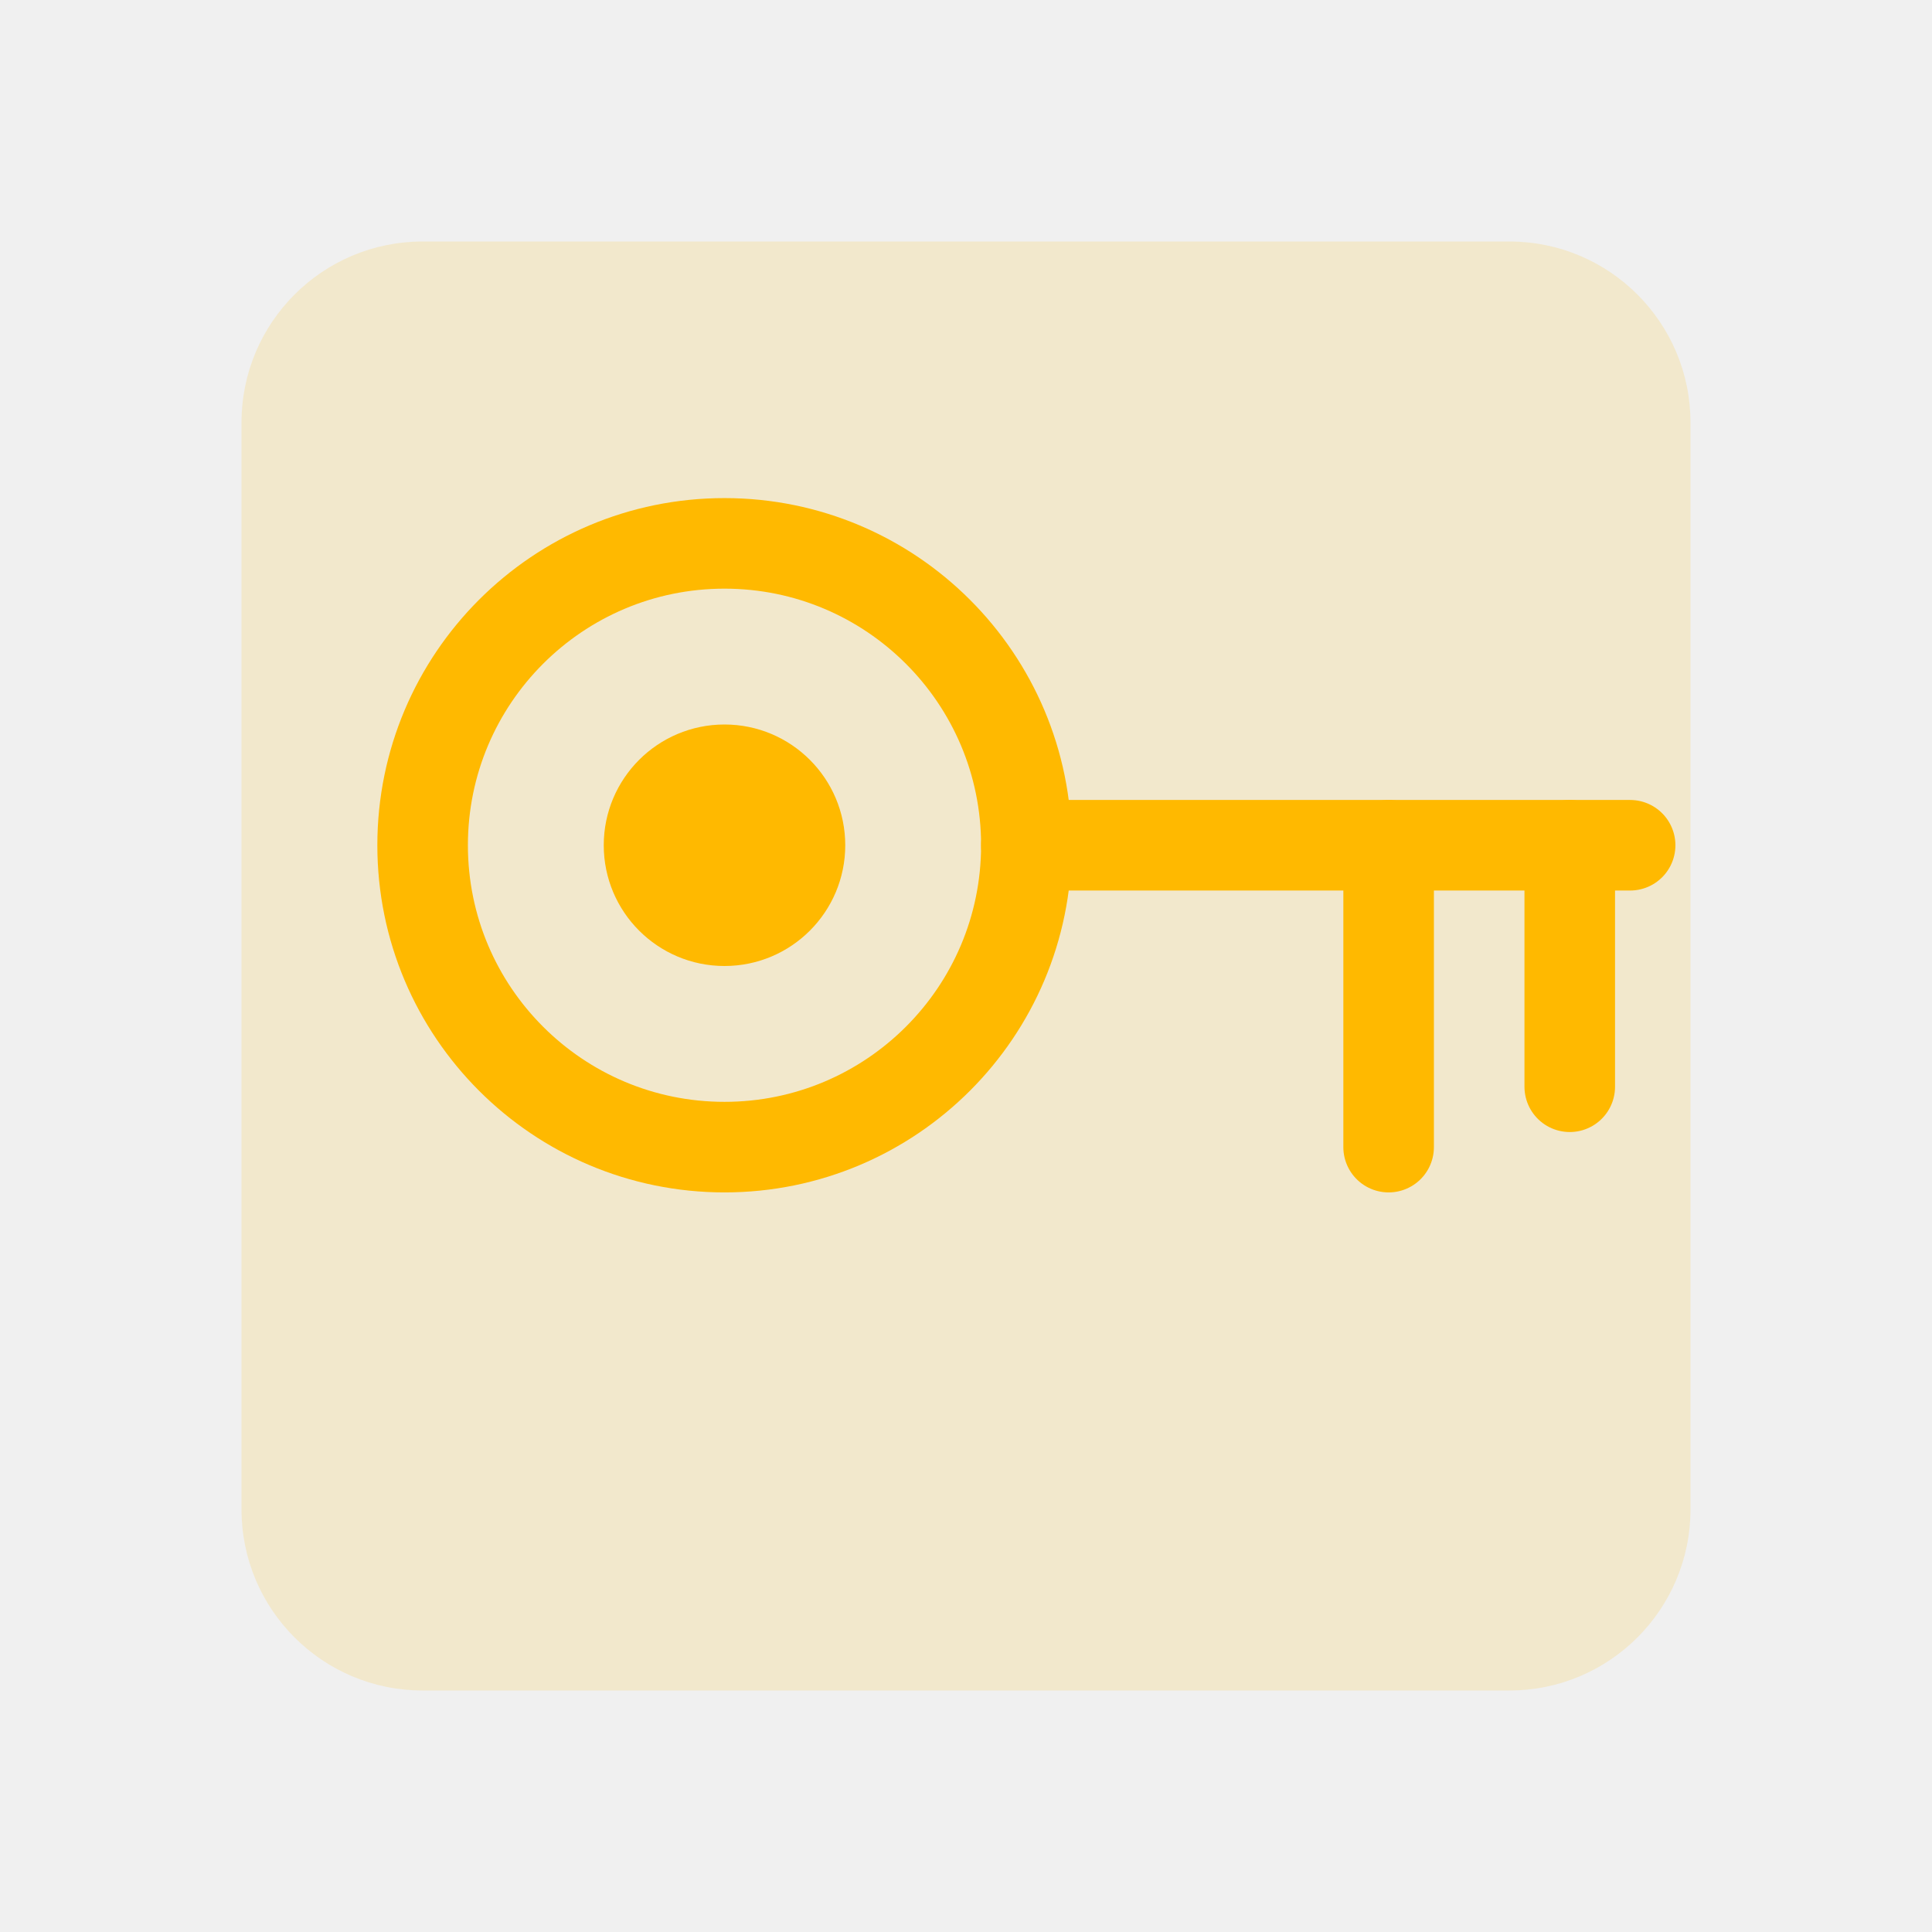
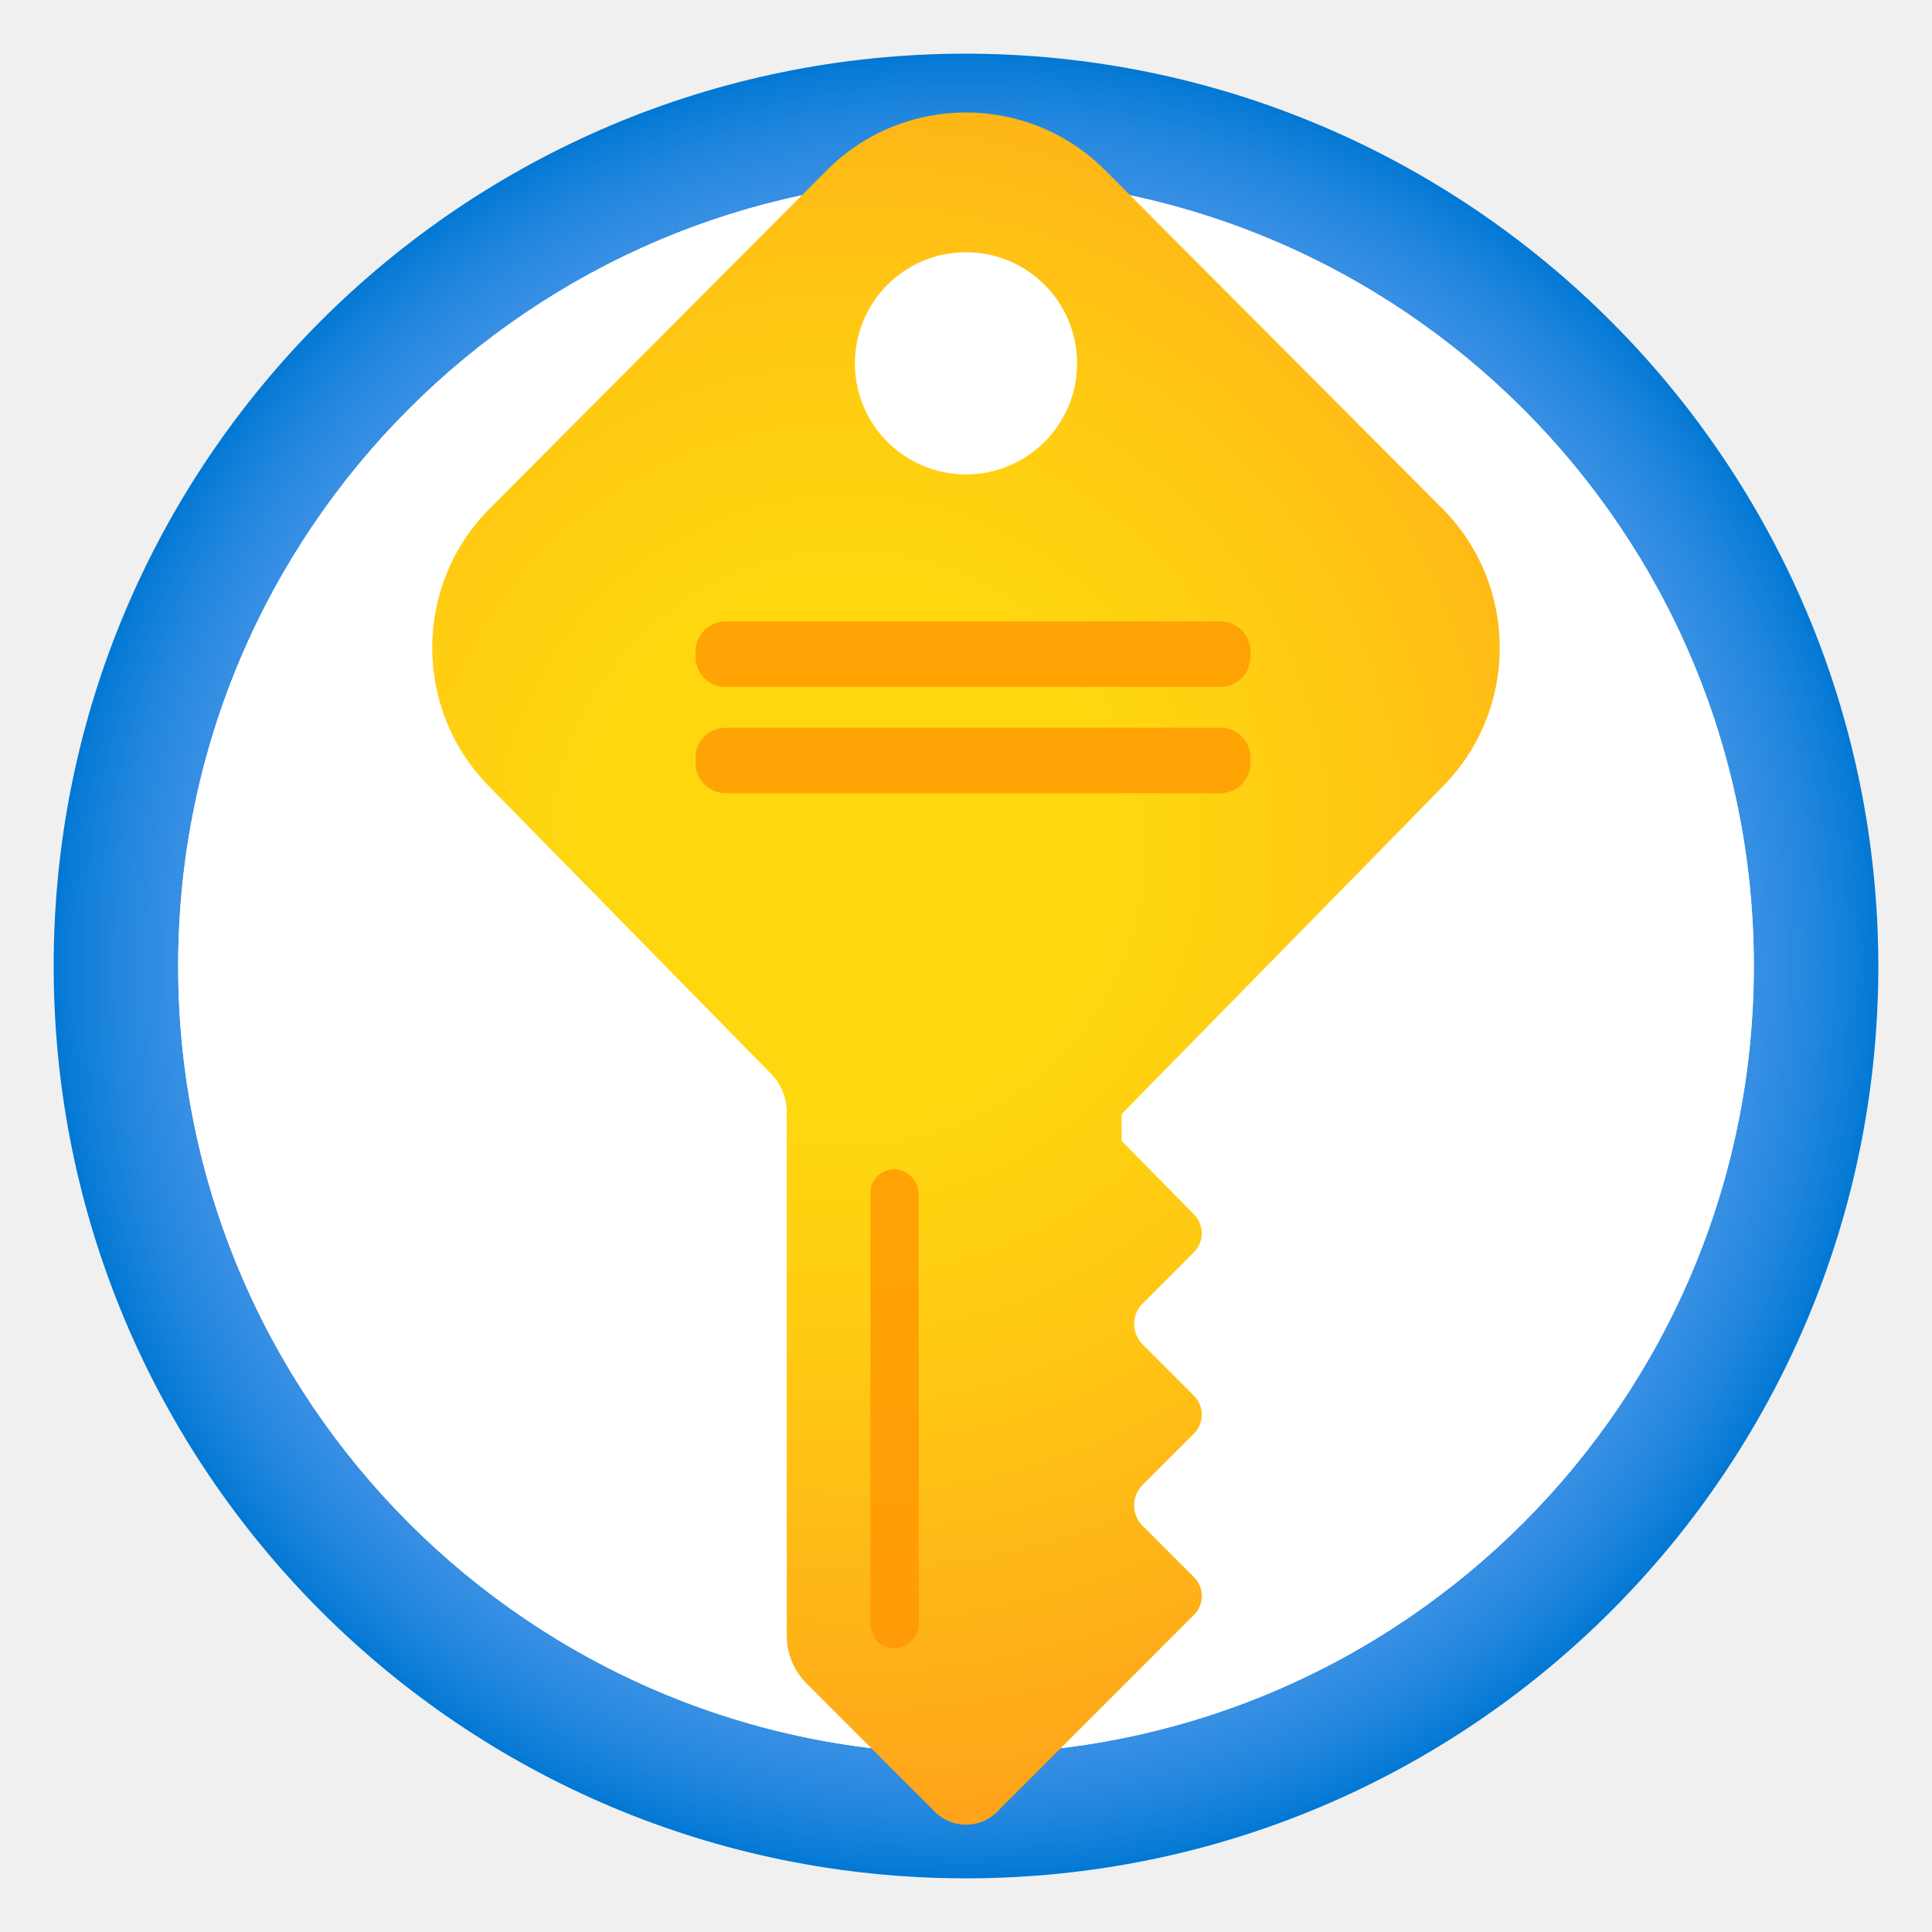
- <svg xmlns="http://www.w3.org/2000/svg" viewBox="0 0 64 64" width="64" height="64">
-   <rect x="8" y="8" width="48" height="48" rx="6" fill="#FFB900" opacity="0.15" />
-   <circle cx="24" cy="28" r="10" fill="none" stroke="#FFB900" stroke-width="3" />
-   <circle cx="24" cy="28" r="4" fill="#FFB900" />
-   <line x1="34" y1="28" x2="54" y2="28" stroke="#FFB900" stroke-width="3" stroke-linecap="round" />
-   <line x1="46" y1="28" x2="46" y2="38" stroke="#FFB900" stroke-width="3" stroke-linecap="round" />
-   <line x1="52" y1="28" x2="52" y2="36" stroke="#FFB900" stroke-width="3" stroke-linecap="round" />
+ <svg xmlns="http://www.w3.org/2000/svg" id="bc93169a-24c4-4686-9f37-c7e4f53b3d34" viewBox="0 0 18 18">
+   <defs>
+     <radialGradient id="fb114c93-7c16-4540-899a-0796041629e6" cx="9" cy="9" r="8.5" gradientUnits="userSpaceOnUse">
+       <stop offset="0.18" stop-color="#5ea0ef" />
+       <stop offset="0.56" stop-color="#5c9fee" />
+       <stop offset="0.69" stop-color="#559ced" />
+       <stop offset="0.78" stop-color="#4a97e9" />
+       <stop offset="0.86" stop-color="#3990e4" />
+       <stop offset="0.93" stop-color="#2387de" />
+       <stop offset="0.99" stop-color="#087bd6" />
+       <stop offset="1" stop-color="#0078d4" />
+     </radialGradient>
+     <radialGradient id="ec478bd3-5b38-4e7f-b661-11f355578bff" cx="38.95" cy="182.07" r="9.88" gradientTransform="translate(-28.71 -163.24) scale(0.94 0.94)" gradientUnits="userSpaceOnUse">
+       <stop offset="0.27" stop-color="#ffd70f" />
+       <stop offset="0.49" stop-color="#ffcb12" />
+       <stop offset="0.88" stop-color="#feac19" />
+       <stop offset="1" stop-color="#fea11b" />
+     </radialGradient>
+   </defs>
+   <path id="aacf8311-a317-400f-b613-74bd00da5ce3" d="M9,.5A8.5,8.5,0,1,0,17.5,9,8.51,8.51,0,0,0,9,.5ZM9,16.34A7.34,7.34,0,1,1,16.34,9,7.34,7.34,0,0,1,9,16.34Z" fill="url(#fb114c93-7c16-4540-899a-0796041629e6)" />
+   <circle cx="9" cy="9" r="7.34" fill="#fff" />
+   <g>
+     <path id="bd983c41-db73-40ec-a4f4-da1213fc9924" d="M13.44,7.33a1.84,1.84,0,0,0,0-2.59h0L10.29,1.58a1.83,1.83,0,0,0-2.58,0h0L4.56,4.74a1.84,1.84,0,0,0,0,2.59L7.18,10a.51.51,0,0,1,.15.36v4.88a.63.63,0,0,0,.18.44l1.2,1.2a.41.41,0,0,0,.58,0l1.16-1.16h0l.68-.68a.25.25,0,0,0,0-.34l-.49-.49a.27.27,0,0,1,0-.37l.49-.49a.25.25,0,0,0,0-.34l-.49-.49a.27.27,0,0,1,0-.37l.49-.49a.25.25,0,0,0,0-.34l-.68-.69v-.25ZM9,2.35A1,1,0,0,1,9,4.42,1,1,0,1,1,9,2.35Z" fill="url(#ec478bd3-5b38-4e7f-b661-11f355578bff)" />
+     <path id="ad2e7e44-9bfd-4775-8bf4-8ef26a544921" d="M8.18,15.3h0a.23.23,0,0,0,.38-.17v-4a.24.24,0,0,0-.11-.2h0a.22.22,0,0,0-.34.2v4A.28.28,0,0,0,8.18,15.3Z" fill="#ff9300" opacity="0.75" />
+     <rect id="a996fbff-3936-4b24-b407-369336c143ba" x="6.48" y="5.79" width="5.17" height="0.61" rx="0.28" fill="#ff9300" opacity="0.75" />
+     <rect id="bb12d31c-3352-4a18-87dd-a169a4a8721d" x="6.48" y="6.78" width="5.17" height="0.61" rx="0.28" fill="#ff9300" opacity="0.75" />
+   </g>
</svg>
